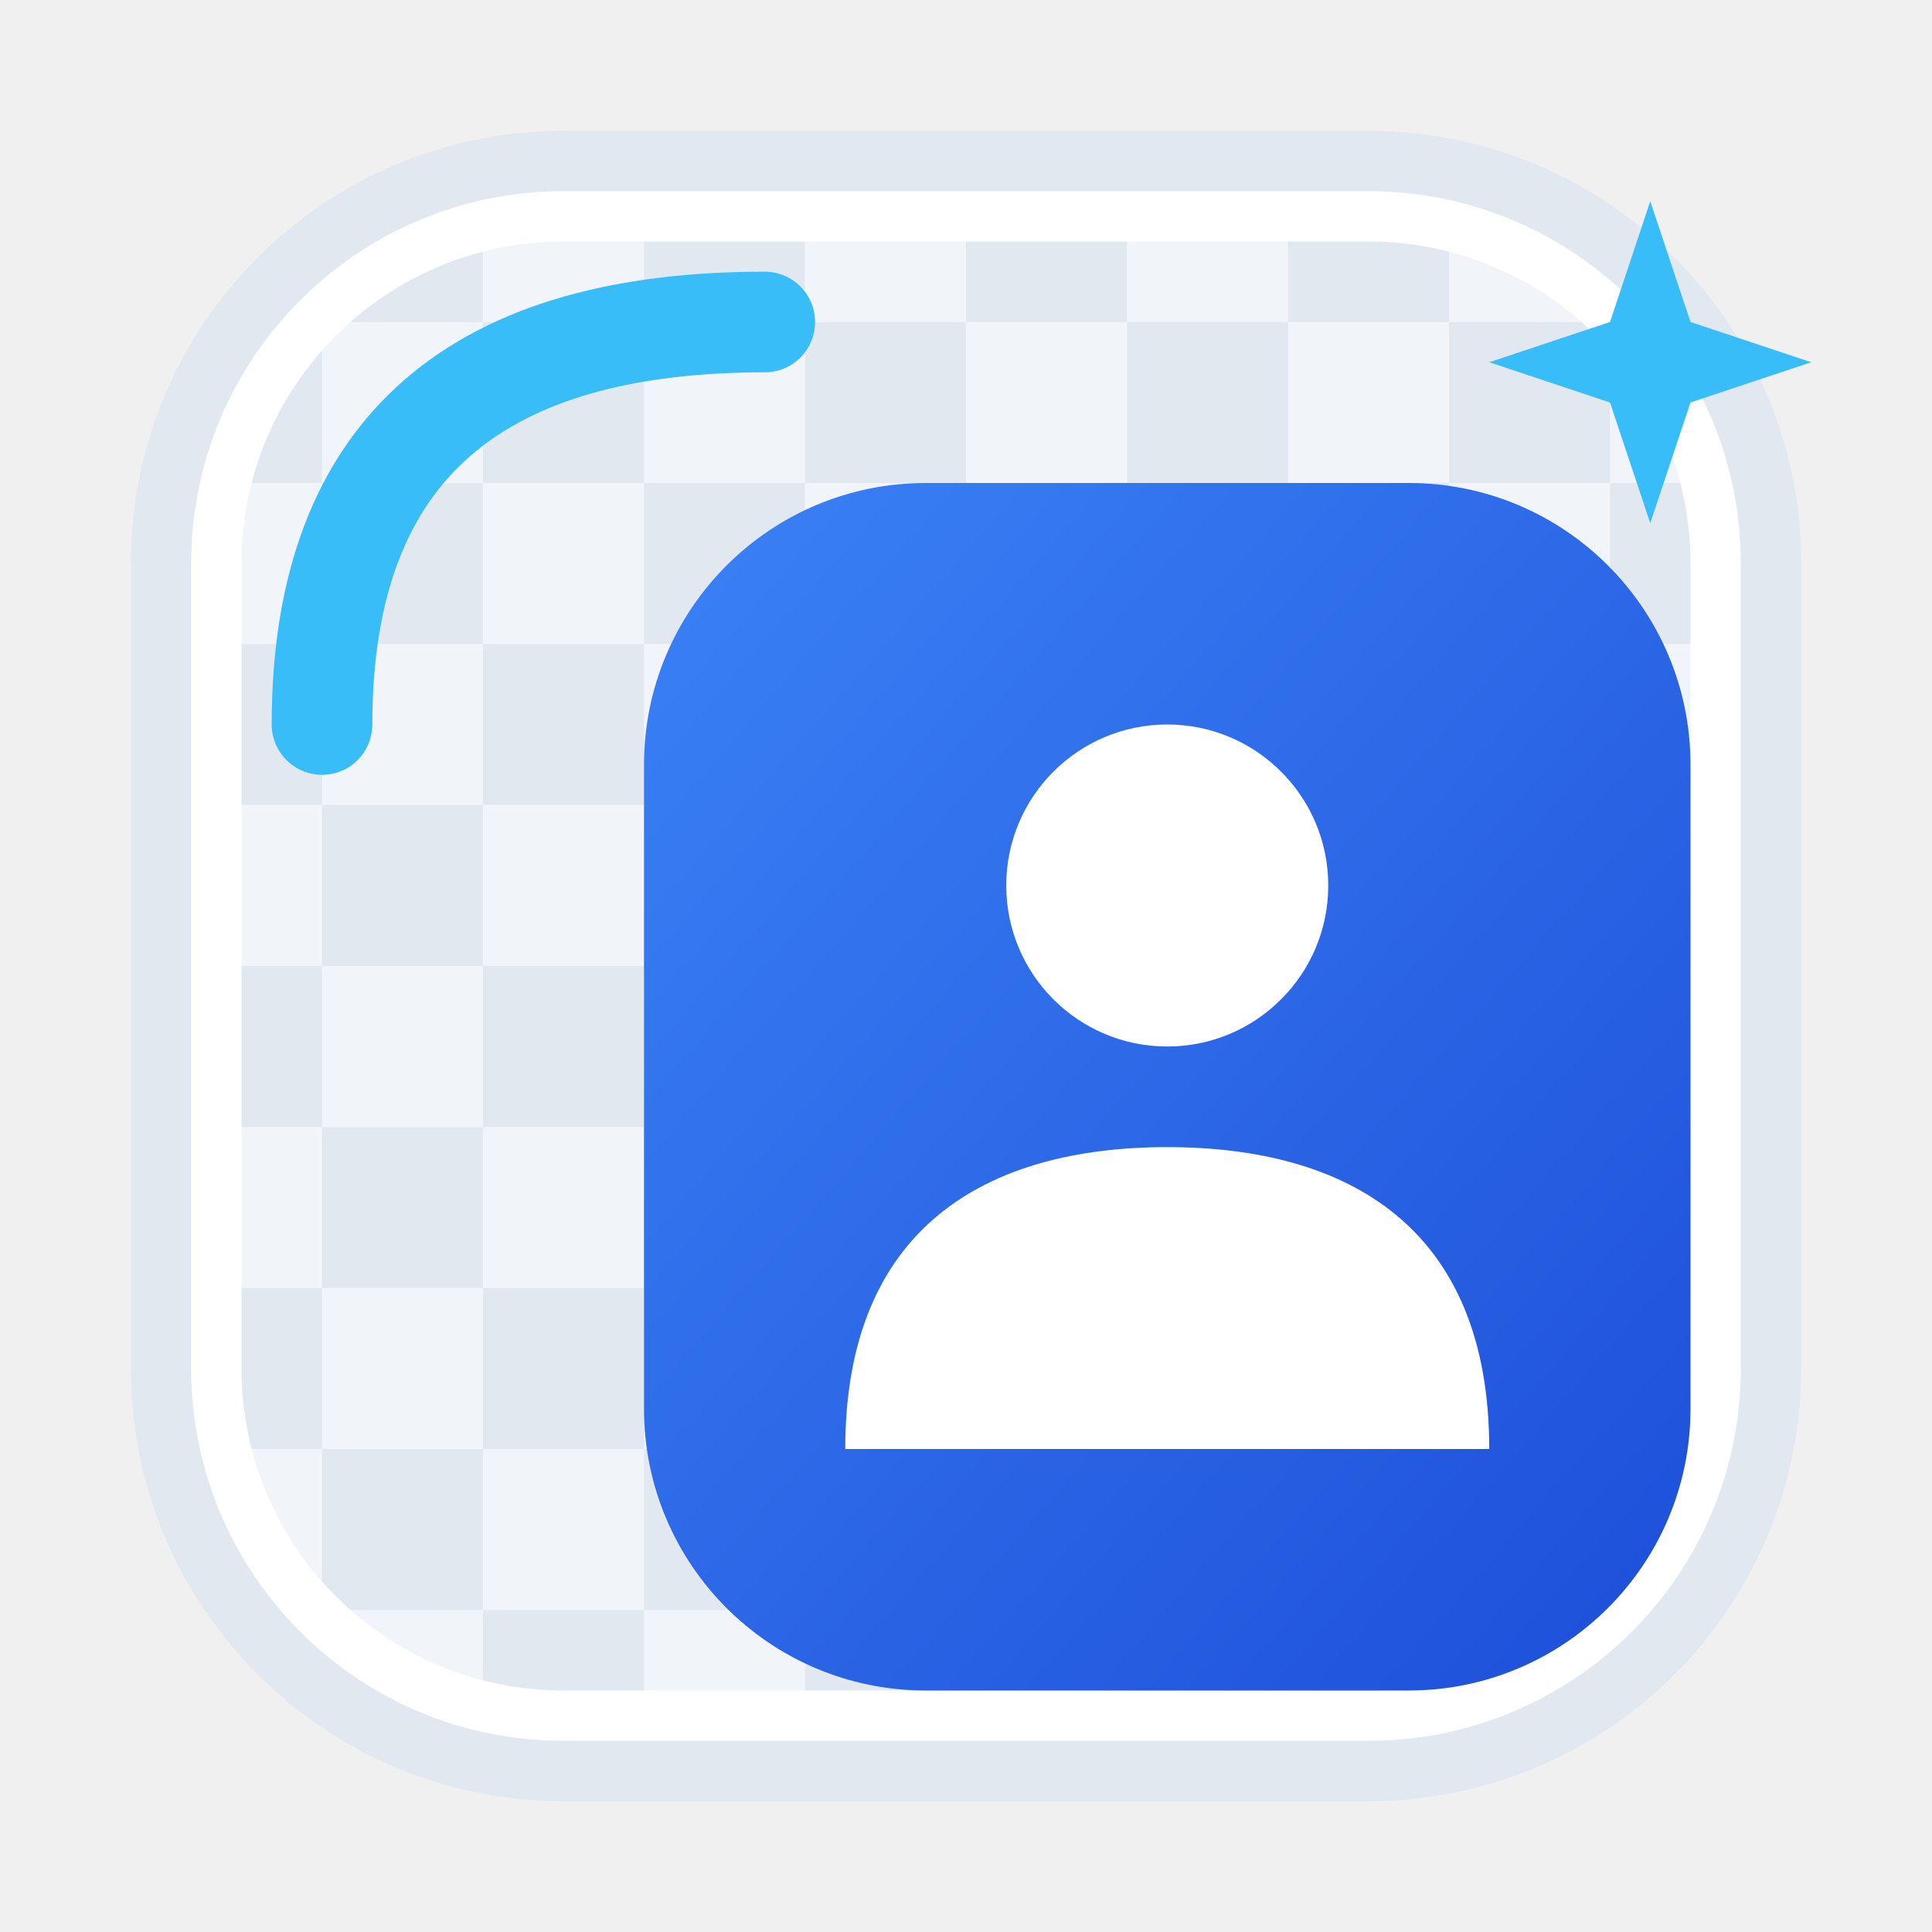
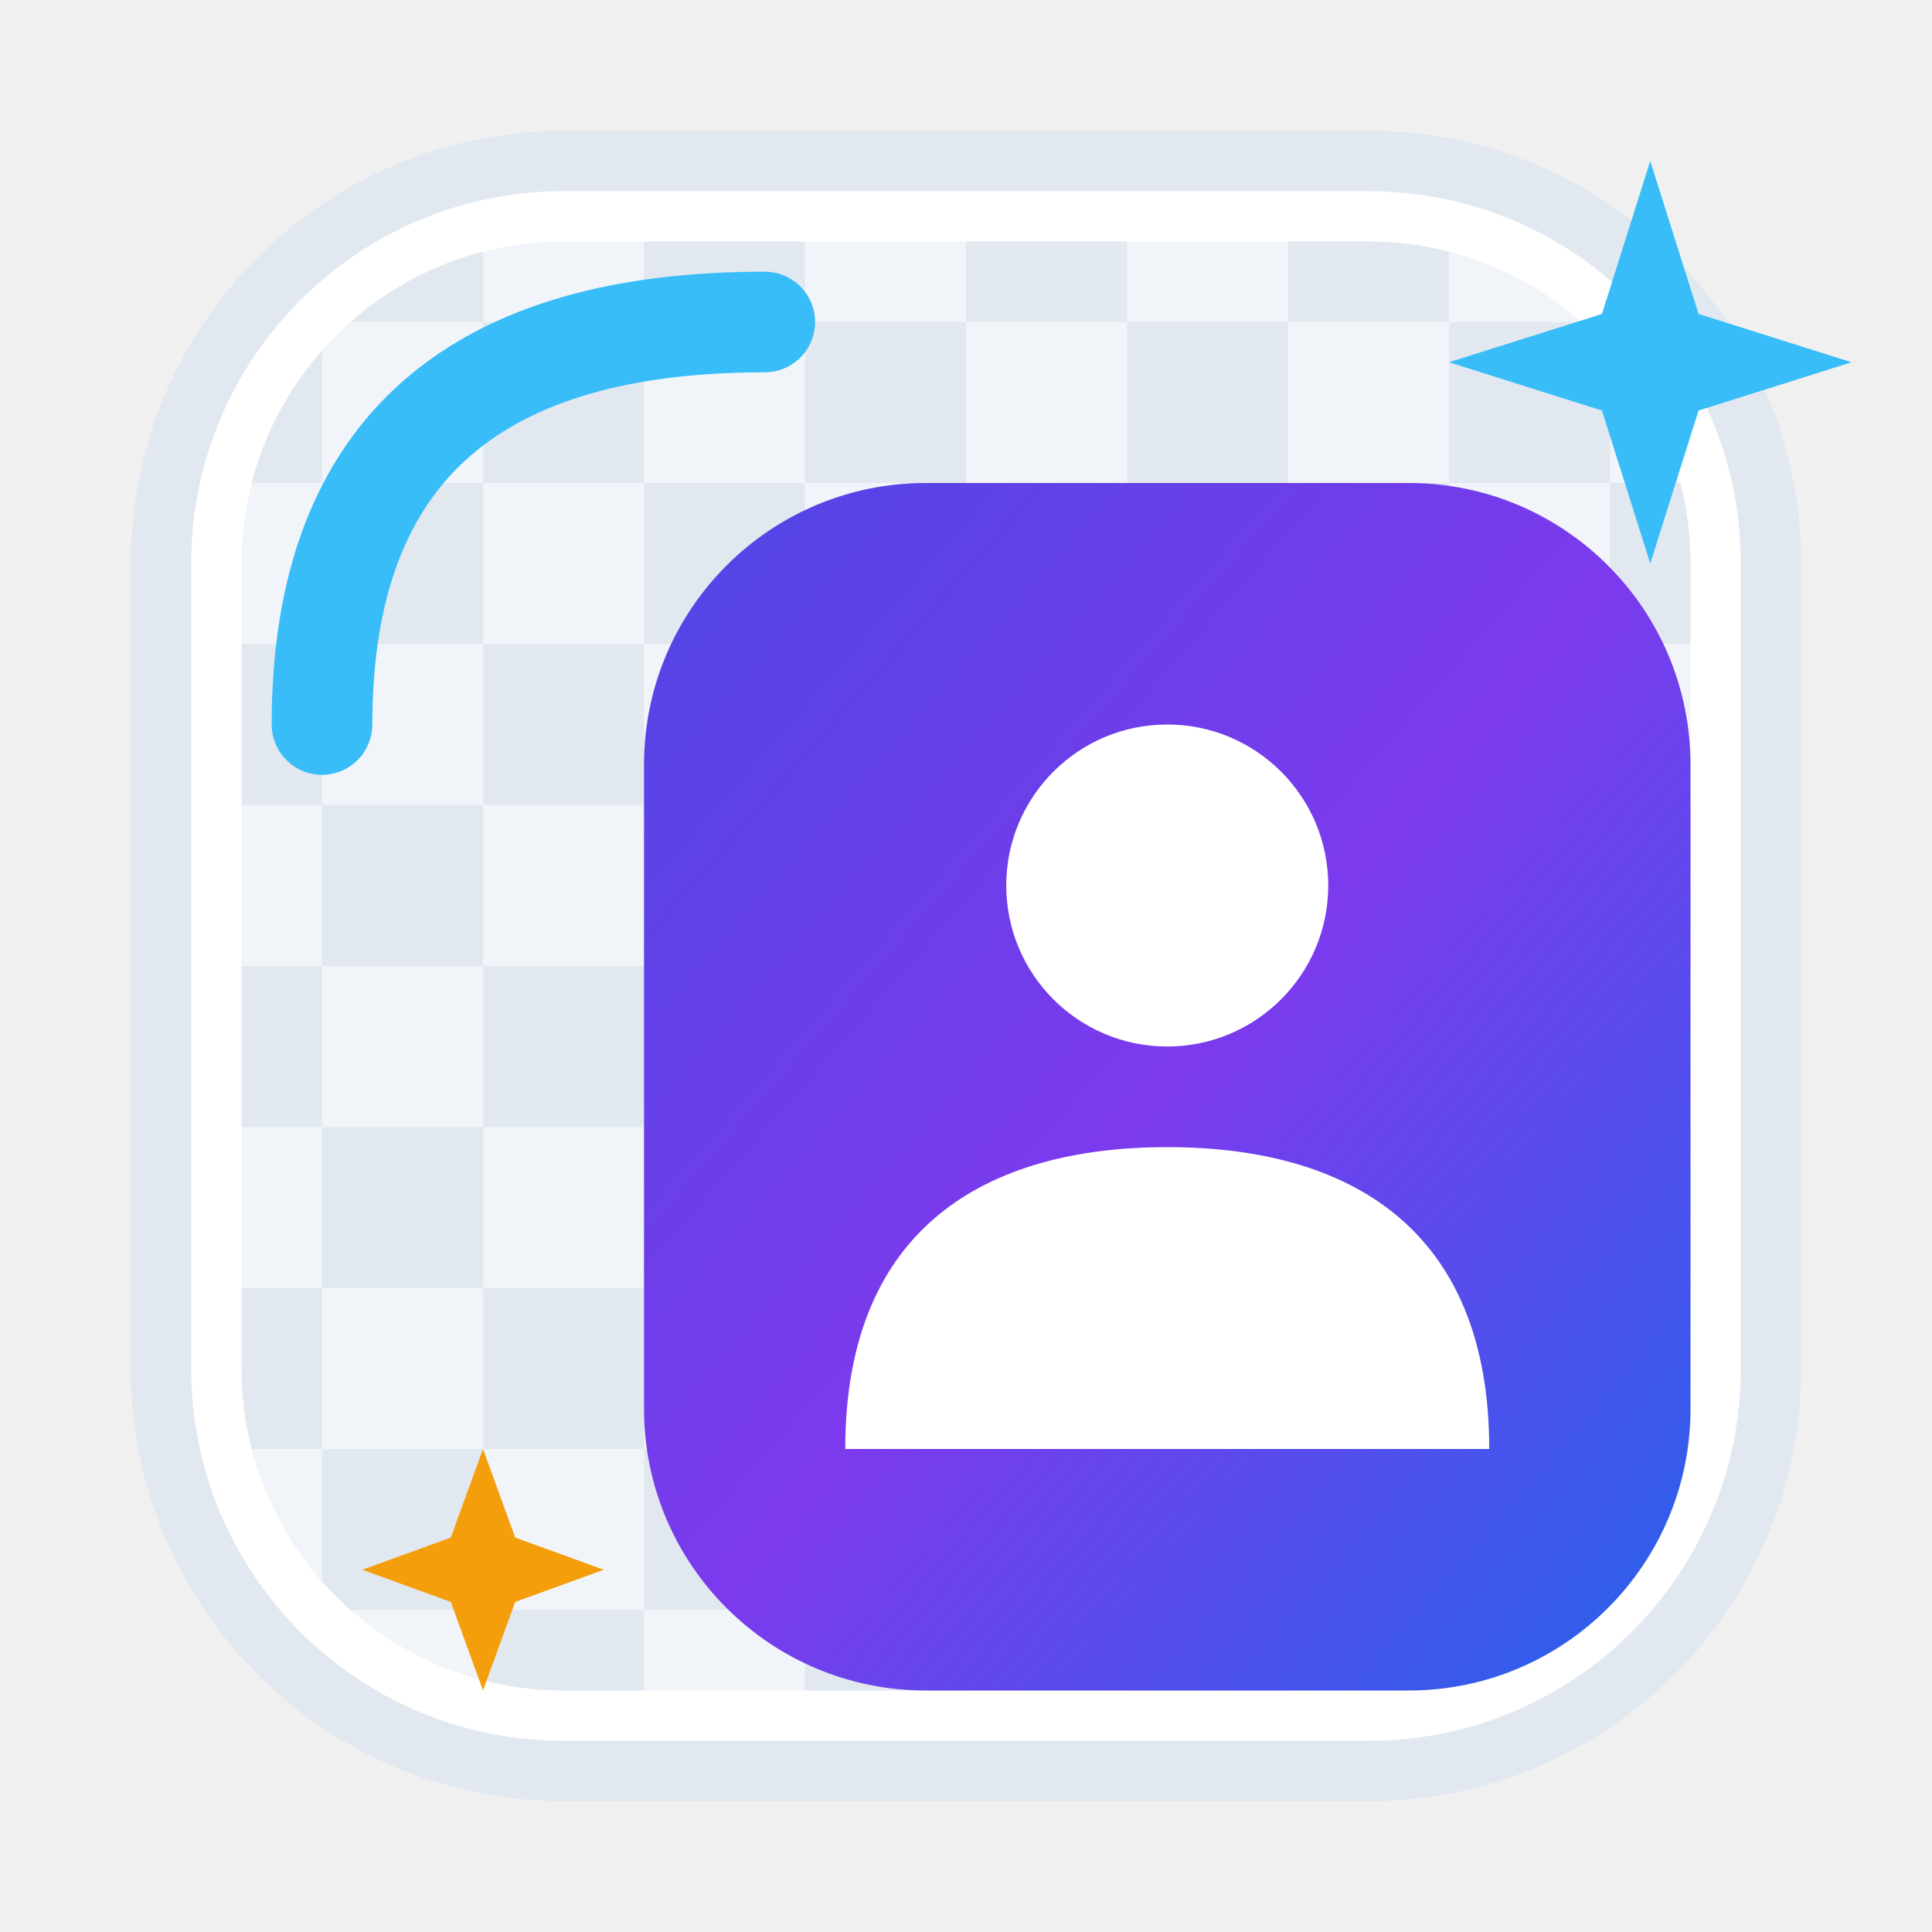
<svg xmlns="http://www.w3.org/2000/svg" viewBox="0 0 48 48" fill="none" width="100%" height="100%">
  <defs>
    <style>
      .logo-card-base { fill: #FFFFFF; stroke: #E2E8F0; }
      .logo-checker-a { fill: #F1F5F9; }
      .logo-checker-b { fill: #E2E8F0; }
      @media (prefers-color-scheme: dark) {
        .logo-card-base { fill: #131D2E; stroke: #1E293B; }
        .logo-checker-a { fill: #162032; }
        .logo-checker-b { fill: #1E2B42; }
      }
    </style>
-     <linearGradient id="iconCutoutGrad" x1="0%" y1="0%" x2="100%" y2="100%">
-       <stop offset="0%" stop-color="#3B82F6" />
-       <stop offset="100%" stop-color="#1D4ED8" />
+     <linearGradient id="magicCutoutGrad" x1="0%" y1="0%" x2="100%" y2="100%">
+       <stop offset="0%" stop-color="#4F46E5" />
+       <stop offset="50%" stop-color="#7C3AED" />
+       <stop offset="100%" stop-color="#2563EB" />
    </linearGradient>
-     <pattern id="iconCheckers" width="8" height="8" patternUnits="userSpaceOnUse">
+     <pattern id="magicIconCheckers" width="8" height="8" patternUnits="userSpaceOnUse">
      <rect width="4" height="4" class="logo-checker-a" />
      <rect x="4" width="4" height="4" class="logo-checker-b" />
      <rect y="4" width="4" height="4" class="logo-checker-b" />
      <rect x="4" y="4" width="4" height="4" class="logo-checker-a" />
    </pattern>
  </defs>
  <rect x="4" y="4" width="40" height="40" rx="10" class="logo-card-base" stroke-width="1.5" />
-   <rect x="6" y="6" width="36" height="36" rx="8" fill="url(#iconCheckers)" />
+   <rect x="6" y="6" width="36" height="36" rx="8" fill="url(#magicIconCheckers)" />
  <g>
-     <rect x="16" y="12" width="26" height="30" rx="7" fill="url(#iconCutoutGrad)" />
+     <rect x="16" y="12" width="26" height="30" rx="7" fill="url(#magicCutoutGrad)" />
    <circle cx="29" cy="22" r="4" fill="#FFFFFF" />
    <path d="M21 36 C21 30.5, 24.5 28.5, 29 28.5 C33.5 28.5, 37 30.5, 37 36 Z" fill="#FFFFFF" />
  </g>
  <path d="M8 18 C8 11 12 8 19 8" stroke="#38BDF8" stroke-width="2.5" stroke-linecap="round" />
-   <path d="M41 5 L42 8 L45 9 L42 10 L41 13 L40 10 L37 9 L40 8 Z" fill="#38BDF8" />
+   <path d="M41 4 L42.2 7.8 L46 9 L42.2 10.2 L41 14 L39.8 10.2 L36 9 L39.8 7.8 Z" fill="#38BDF8" />
+   <path d="M12 36 L12.8 38.2 L15 39 L12.8 39.8 L12 42 L11.2 39.8 L9 39 L11.2 38.2 Z" fill="#F59E0B" />
</svg>
